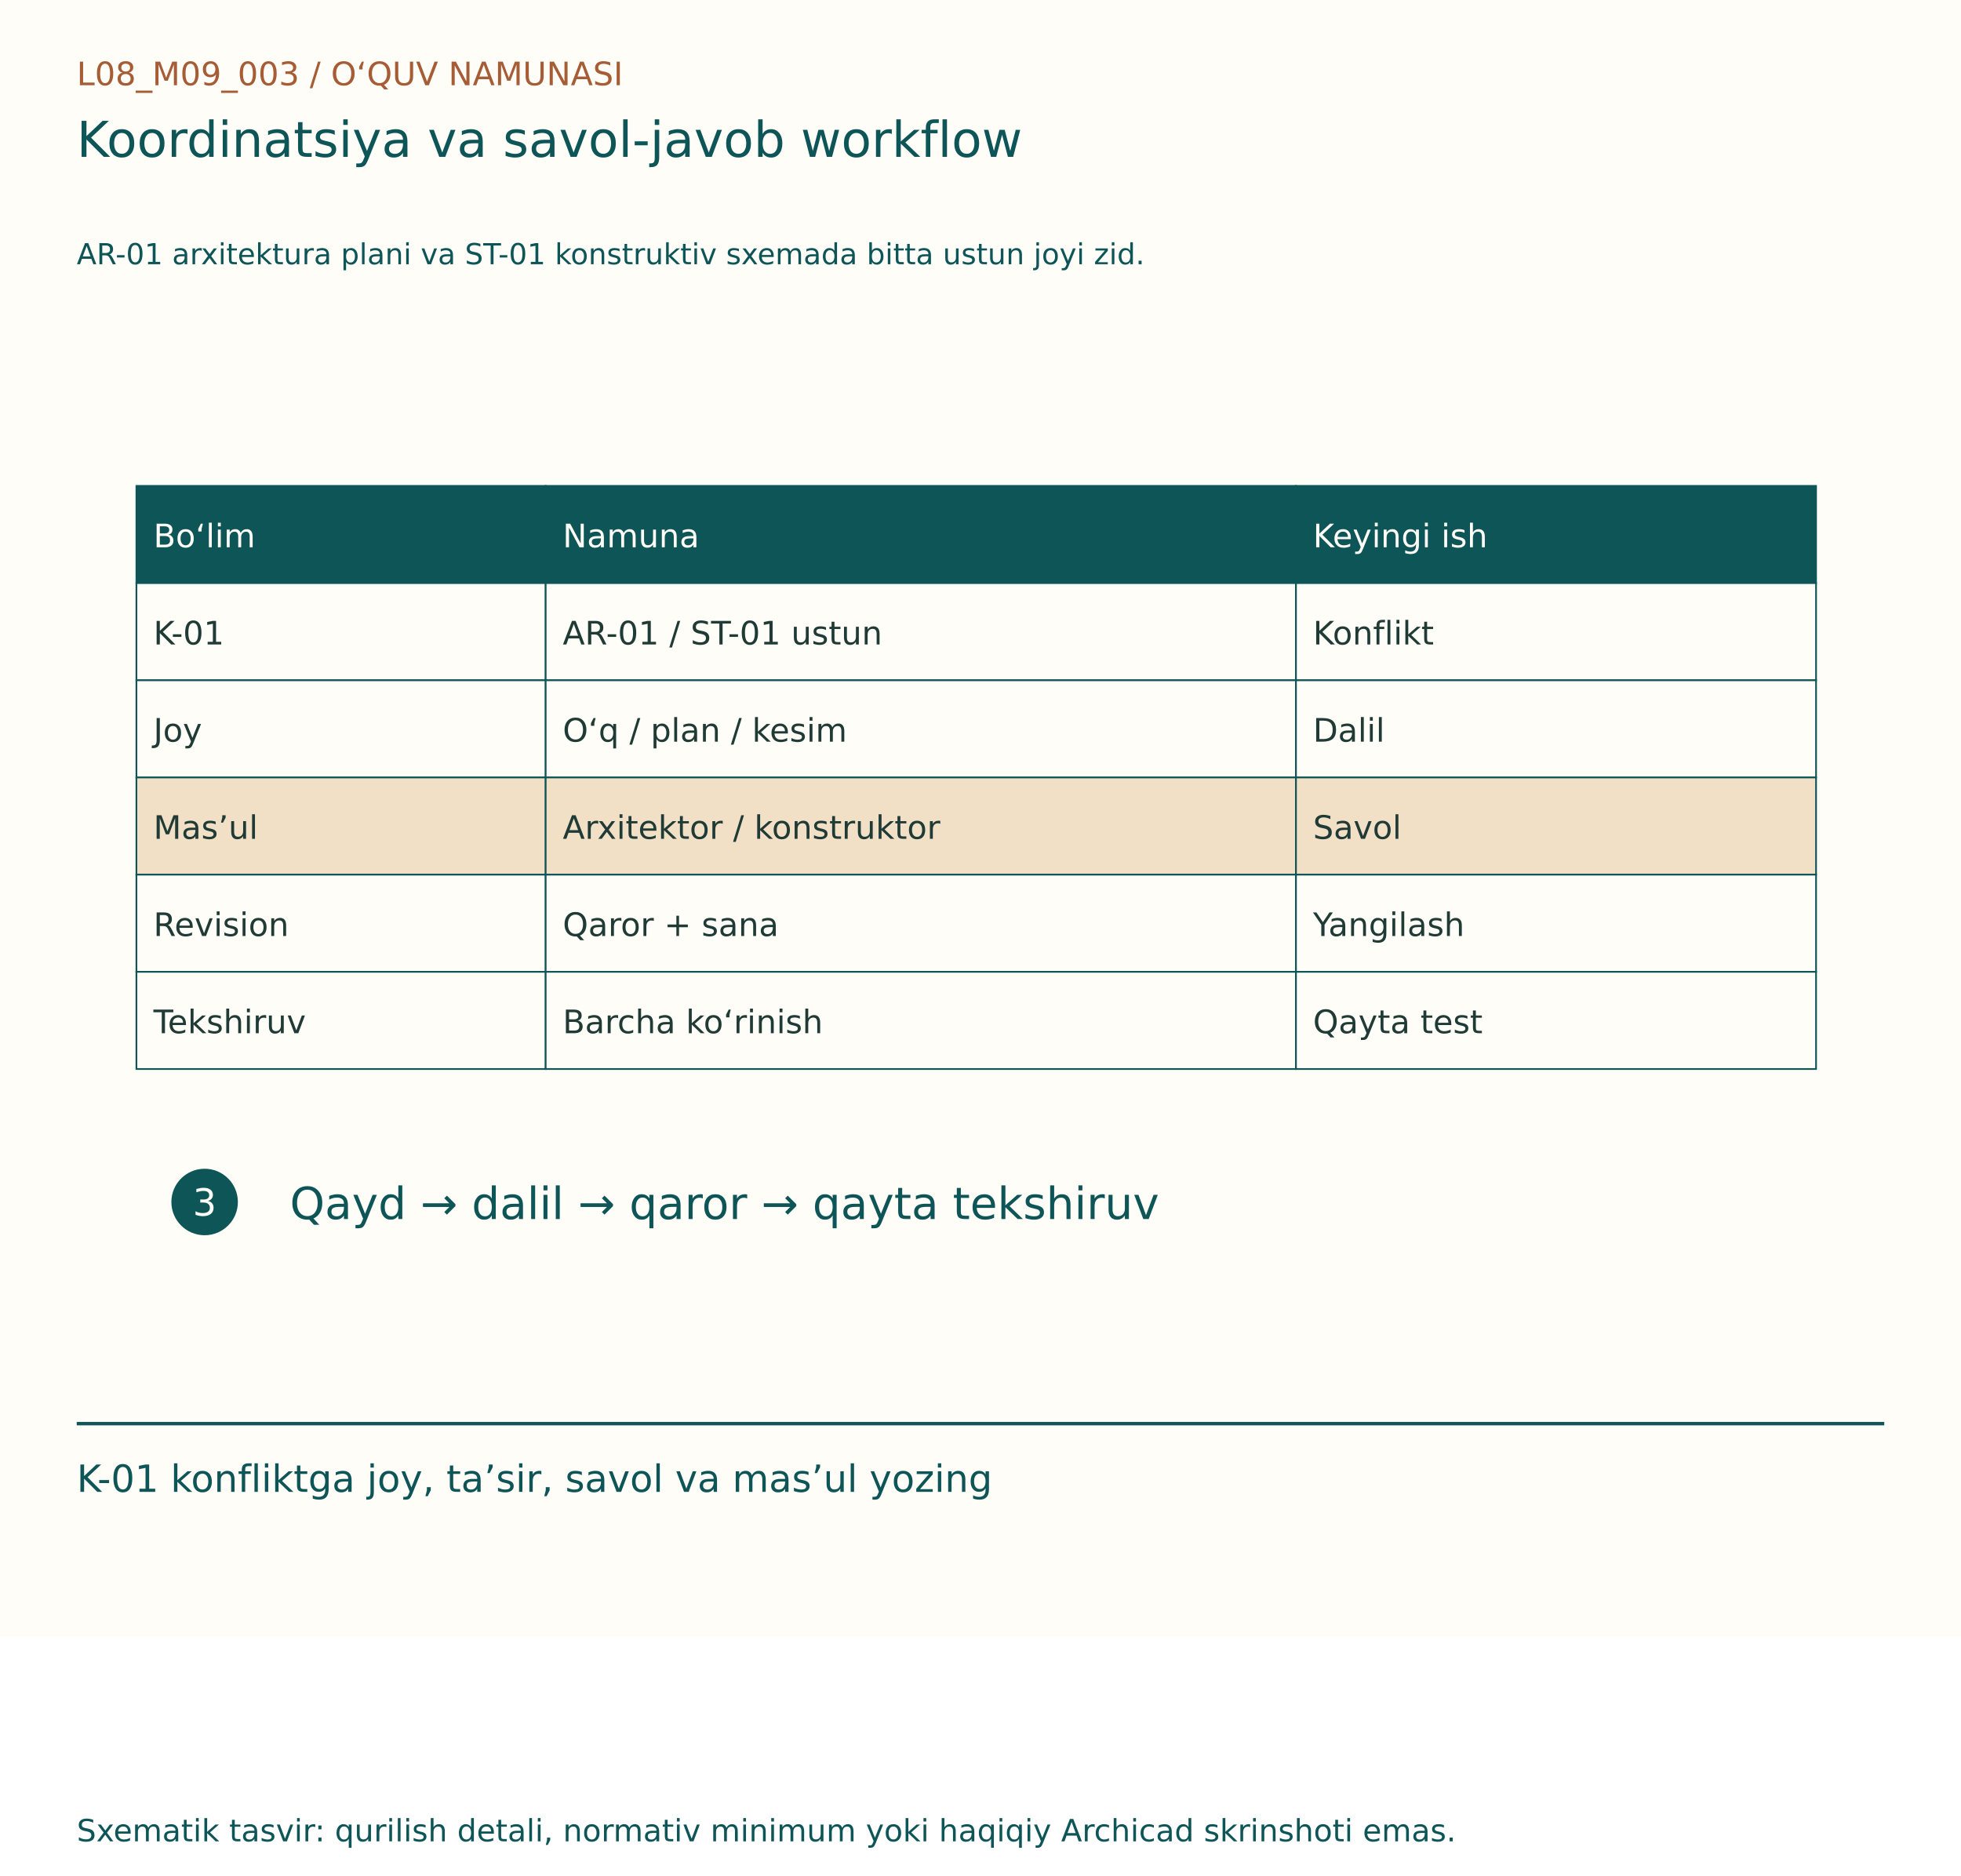
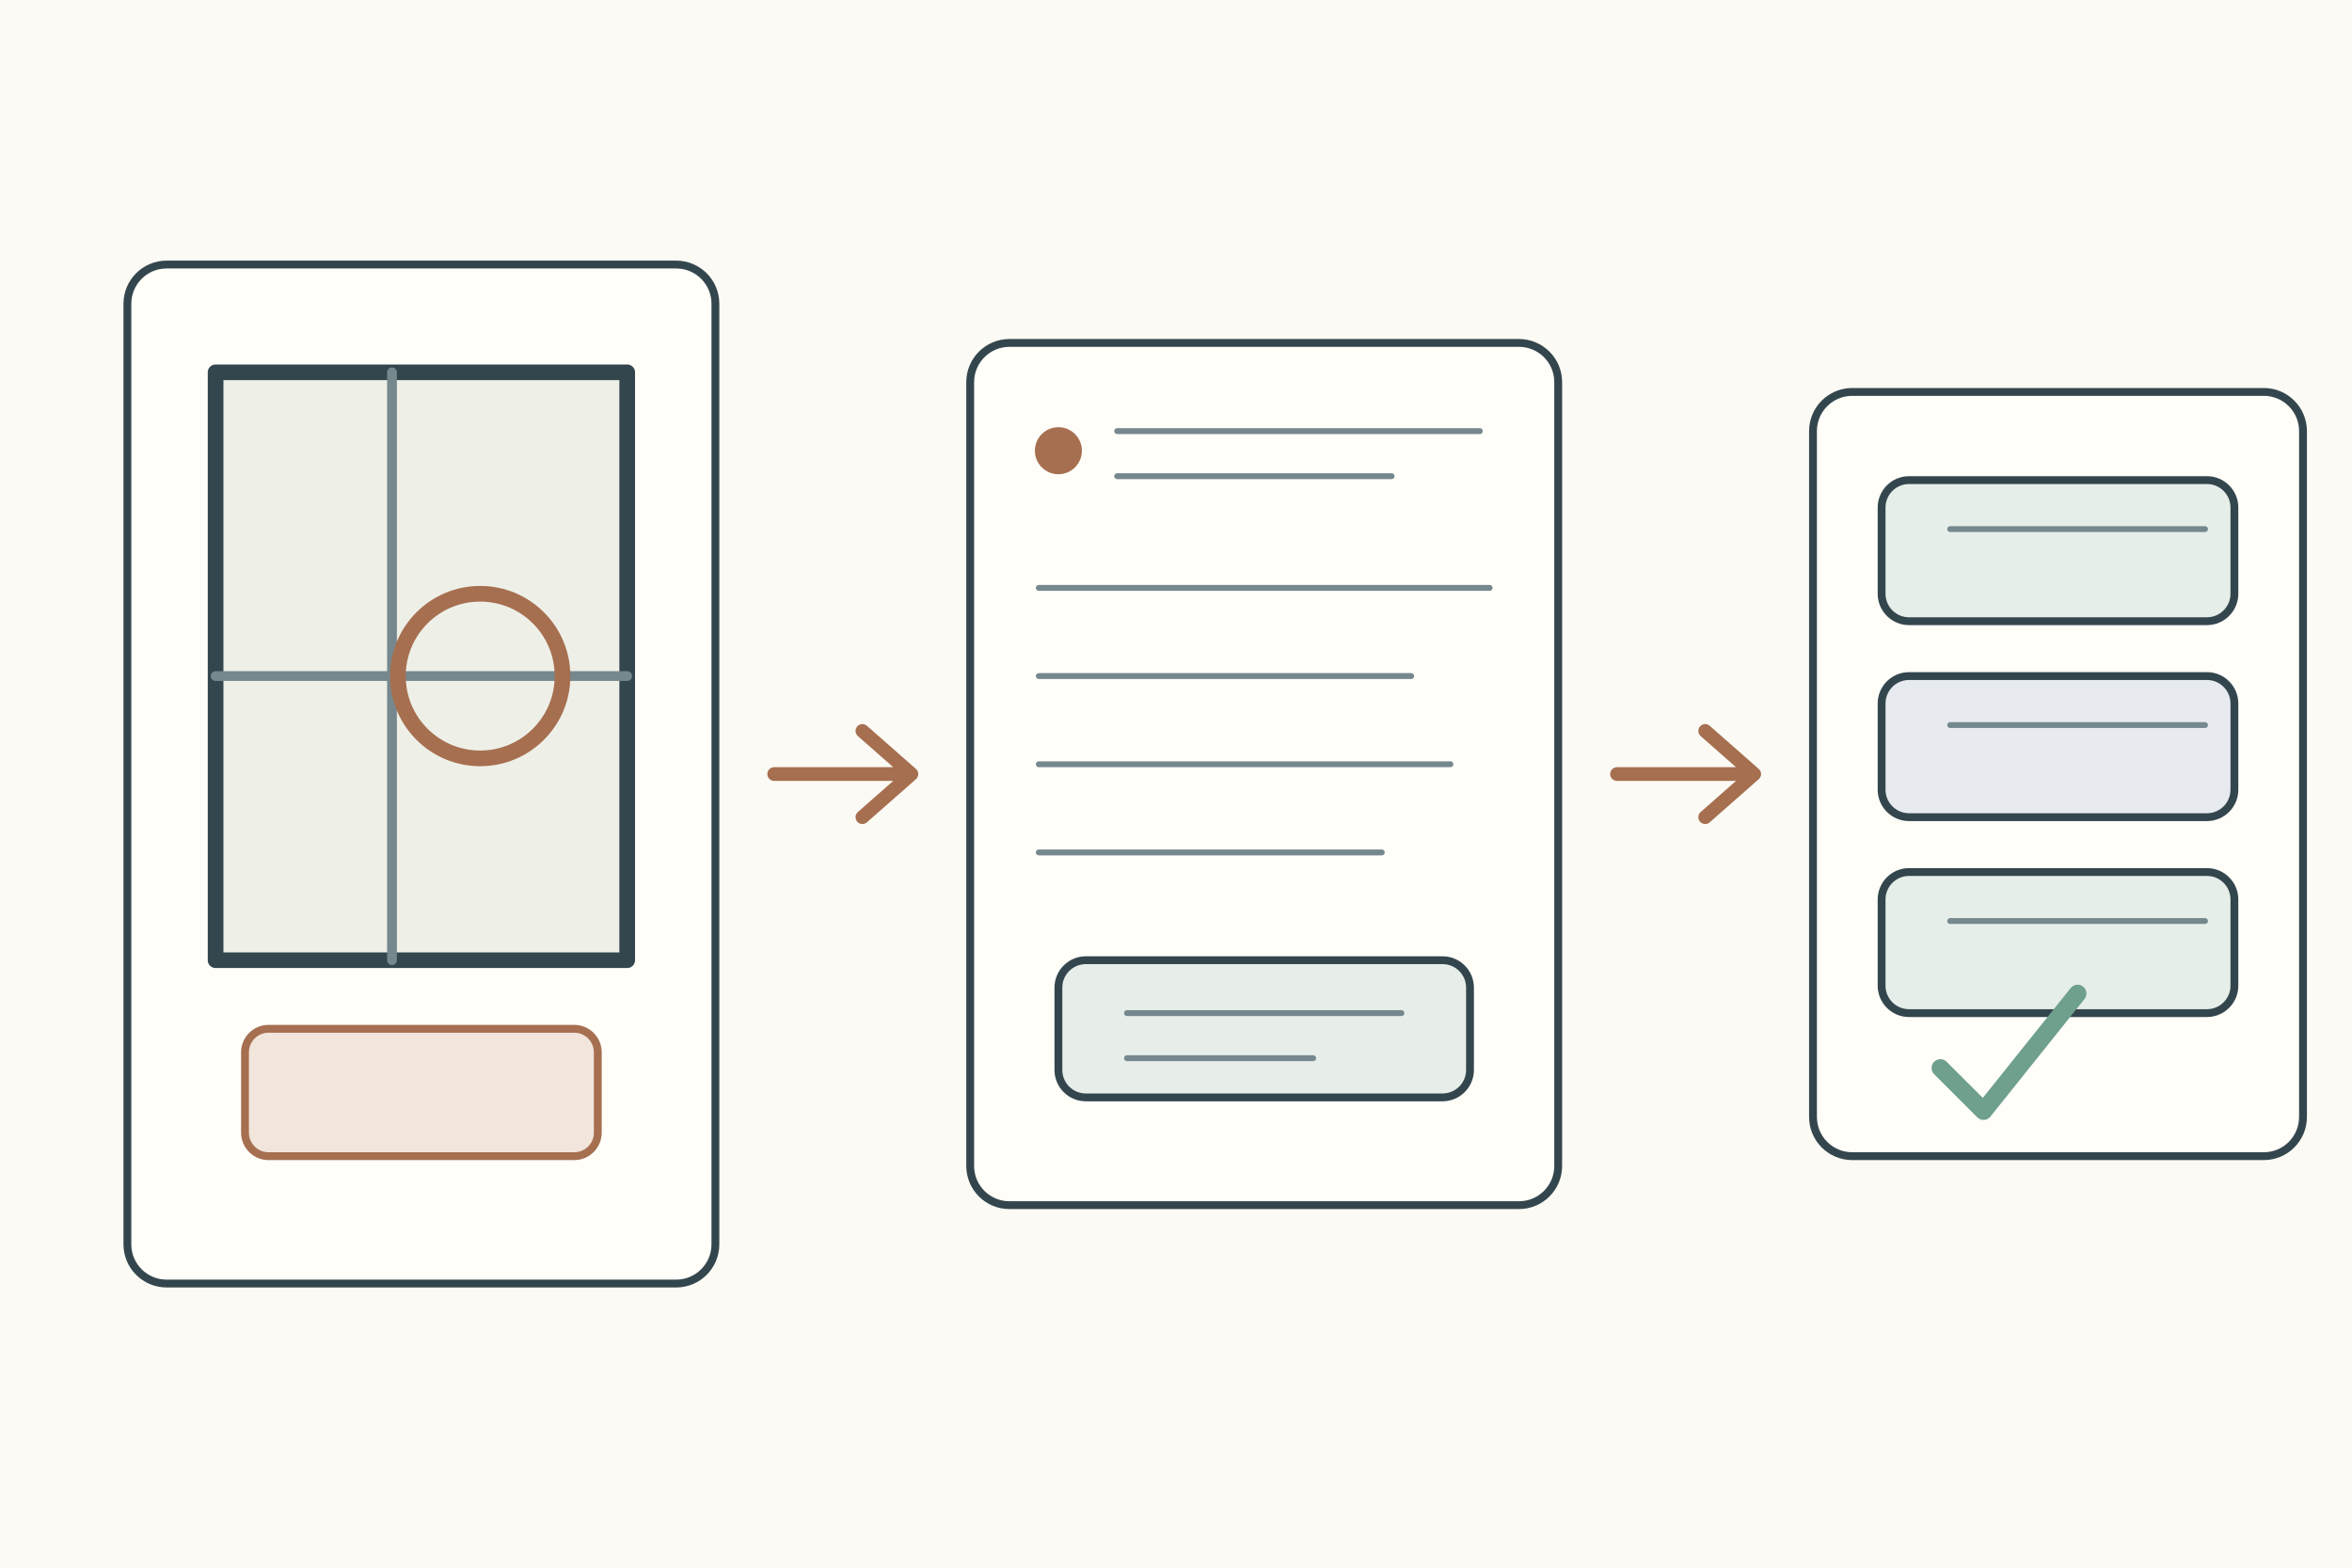
- <svg xmlns="http://www.w3.org/2000/svg" width="1150" height="1100" viewBox="0 0 1150 1100">
-   <rect width="1150" height="960" fill="#FFFDF7" />
-   <g font-family="DejaVu Sans, Segoe UI, sans-serif">
-     <text x="45" y="50" font-size="19" fill="#A65D35">L08_M09_003  /  O‘QUV NAMUNASI</text>
-     <text x="45" y="92" font-size="29" fill="#0E5558">Koordinatsiya va savol-javob workflow</text>
-     <text x="45" y="155" font-size="17" fill="#0E5558">AR-01 arxitektura plani va ST-01 konstruktiv sxemada bitta ustun joyi zid.</text>
-     <g transform="translate(0,80)">
-       <rect x="80" y="205" width="240" height="57" fill="#0E5558" stroke="#0E5558" stroke-width="1" />
-       <text x="90" y="241" font-size="19" fill="#FFFDF7">Bo‘lim</text>
-       <rect x="320" y="205" width="440" height="57" fill="#0E5558" stroke="#0E5558" stroke-width="1" />
-       <text x="330" y="241" font-size="19" fill="#FFFDF7">Namuna</text>
-       <rect x="760" y="205" width="305" height="57" fill="#0E5558" stroke="#0E5558" stroke-width="1" />
-       <text x="770" y="241" font-size="19" fill="#FFFDF7">Keyingi ish</text>
-       <rect x="80" y="262" width="240" height="57" fill="#FFFDF7" stroke="#0E5558" stroke-width="1" />
-       <text x="90" y="298" font-size="19" fill="#203B36">K-01</text>
-       <rect x="320" y="262" width="440" height="57" fill="#FFFDF7" stroke="#0E5558" stroke-width="1" />
-       <text x="330" y="298" font-size="19" fill="#203B36">AR-01 / ST-01 ustun</text>
-       <rect x="760" y="262" width="305" height="57" fill="#FFFDF7" stroke="#0E5558" stroke-width="1" />
-       <text x="770" y="298" font-size="19" fill="#203B36">Konflikt</text>
-       <rect x="80" y="319" width="240" height="57" fill="#FFFDF7" stroke="#0E5558" stroke-width="1" />
-       <text x="90" y="355" font-size="19" fill="#203B36">Joy</text>
-       <rect x="320" y="319" width="440" height="57" fill="#FFFDF7" stroke="#0E5558" stroke-width="1" />
-       <text x="330" y="355" font-size="19" fill="#203B36">O‘q / plan / kesim</text>
-       <rect x="760" y="319" width="305" height="57" fill="#FFFDF7" stroke="#0E5558" stroke-width="1" />
-       <text x="770" y="355" font-size="19" fill="#203B36">Dalil</text>
-       <rect x="80" y="376" width="240" height="57" fill="#F1DFC6" stroke="#0E5558" stroke-width="1" />
-       <text x="90" y="412" font-size="19" fill="#203B36">Mas’ul</text>
-       <rect x="320" y="376" width="440" height="57" fill="#F1DFC6" stroke="#0E5558" stroke-width="1" />
-       <text x="330" y="412" font-size="19" fill="#203B36">Arxitektor / konstruktor</text>
-       <rect x="760" y="376" width="305" height="57" fill="#F1DFC6" stroke="#0E5558" stroke-width="1" />
-       <text x="770" y="412" font-size="19" fill="#203B36">Savol</text>
-       <rect x="80" y="433" width="240" height="57" fill="#FFFDF7" stroke="#0E5558" stroke-width="1" />
-       <text x="90" y="469" font-size="19" fill="#203B36">Revision</text>
-       <rect x="320" y="433" width="440" height="57" fill="#FFFDF7" stroke="#0E5558" stroke-width="1" />
-       <text x="330" y="469" font-size="19" fill="#203B36">Qaror + sana</text>
-       <rect x="760" y="433" width="305" height="57" fill="#FFFDF7" stroke="#0E5558" stroke-width="1" />
-       <text x="770" y="469" font-size="19" fill="#203B36">Yangilash</text>
-       <rect x="80" y="490" width="240" height="57" fill="#FFFDF7" stroke="#0E5558" stroke-width="1" />
-       <text x="90" y="526" font-size="19" fill="#203B36">Tekshiruv</text>
-       <rect x="320" y="490" width="440" height="57" fill="#FFFDF7" stroke="#0E5558" stroke-width="1" />
-       <text x="330" y="526" font-size="19" fill="#203B36">Barcha ko‘rinish</text>
-       <rect x="760" y="490" width="305" height="57" fill="#FFFDF7" stroke="#0E5558" stroke-width="1" />
-       <text x="770" y="526" font-size="19" fill="#203B36">Qayta test</text>
-       <circle cx="120" cy="625" r="18" fill="#0E5558" stroke="#0E5558" stroke-width="3" />
-       <text x="113" y="633" font-size="22" fill="#FFFDF7">3</text>
-       <text x="170" y="635" font-size="26" fill="#0E5558">Qayd → dalil → qaror → qayta tekshiruv</text>
+ <svg xmlns="http://www.w3.org/2000/svg" width="1200" height="800">
+   <rect width="1200" height="800" fill="#fbfaf4" />
+   <g stroke="#34464d" stroke-width="4" fill="none" stroke-linecap="round" stroke-linejoin="round">
+     <g transform="translate(65 135)">
+       <g>
+         <rect width="300" height="520" rx="20" fill="#fffef9" />
+         <rect x="45" y="55" width="210" height="300" fill="#eef0e8" stroke-width="8" />
+         <path d="M135 55v300M45 210h210" stroke="#75888d" stroke-width="5" />
+         <circle cx="180" cy="210" r="42" fill="none" stroke="#a66f50" stroke-width="8" />
+         <rect x="60" y="390" width="180" height="65" rx="12" fill="#f1e5dc" stroke="#a66f50" />
+       </g>
+       <path d="M330 260h70m-25-22 25 22-25 22" stroke="#a66f50" stroke-width="7" />
+       <g transform="translate(430 40)">
+         <rect width="300" height="440" rx="20" fill="#fffef9" />
+         <circle cx="45" cy="55" r="12" fill="#a66f50" stroke="none" />
+         <path d="M75 45h185M75 68h140M35 125h230M35 170h190M35 215h210M35 260h175" stroke="#75888d" stroke-width="3" />
+         <rect x="45" y="315" width="210" height="70" rx="14" fill="#e7eee9" />
+         <path d="M80 342h140M80 365h95" stroke="#75888d" stroke-width="3" />
+       </g>
+       <path d="M760 260h70m-25-22 25 22-25 22" stroke="#a66f50" stroke-width="7" />
+       <g transform="translate(860 65)">
+         <rect width="250" height="390" rx="20" fill="#fffef9" />
+         <rect x="35" y="45" width="180" height="72" rx="14" fill="#e5eee8" />
+         <rect x="35" y="145" width="180" height="72" rx="14" fill="#e7ebef" />
+         <rect x="35" y="245" width="180" height="72" rx="14" fill="#e5eee8" />
+         <path d="M70 70h130M70 170h130M70 270h130" stroke="#75888d" stroke-width="3" />
+         <path d="M65 345l22 22 48-60" stroke="#6f9f8d" stroke-width="9" />
+       </g>
    </g>
-     <line x1="45" y1="835" x2="1105" y2="835" stroke="#0E5558" stroke-width="2" />
-     <text x="45" y="875" font-size="22" fill="#0E5558">K-01 konfliktga joy, ta’sir, savol va mas’ul yozing</text>
-     <text x="45" y="1080" font-size="18" fill="#0E5558">Sxematik tasvir: qurilish detali, normativ minimum yoki haqiqiy Archicad skrinshoti emas.</text>
  </g>
</svg>
